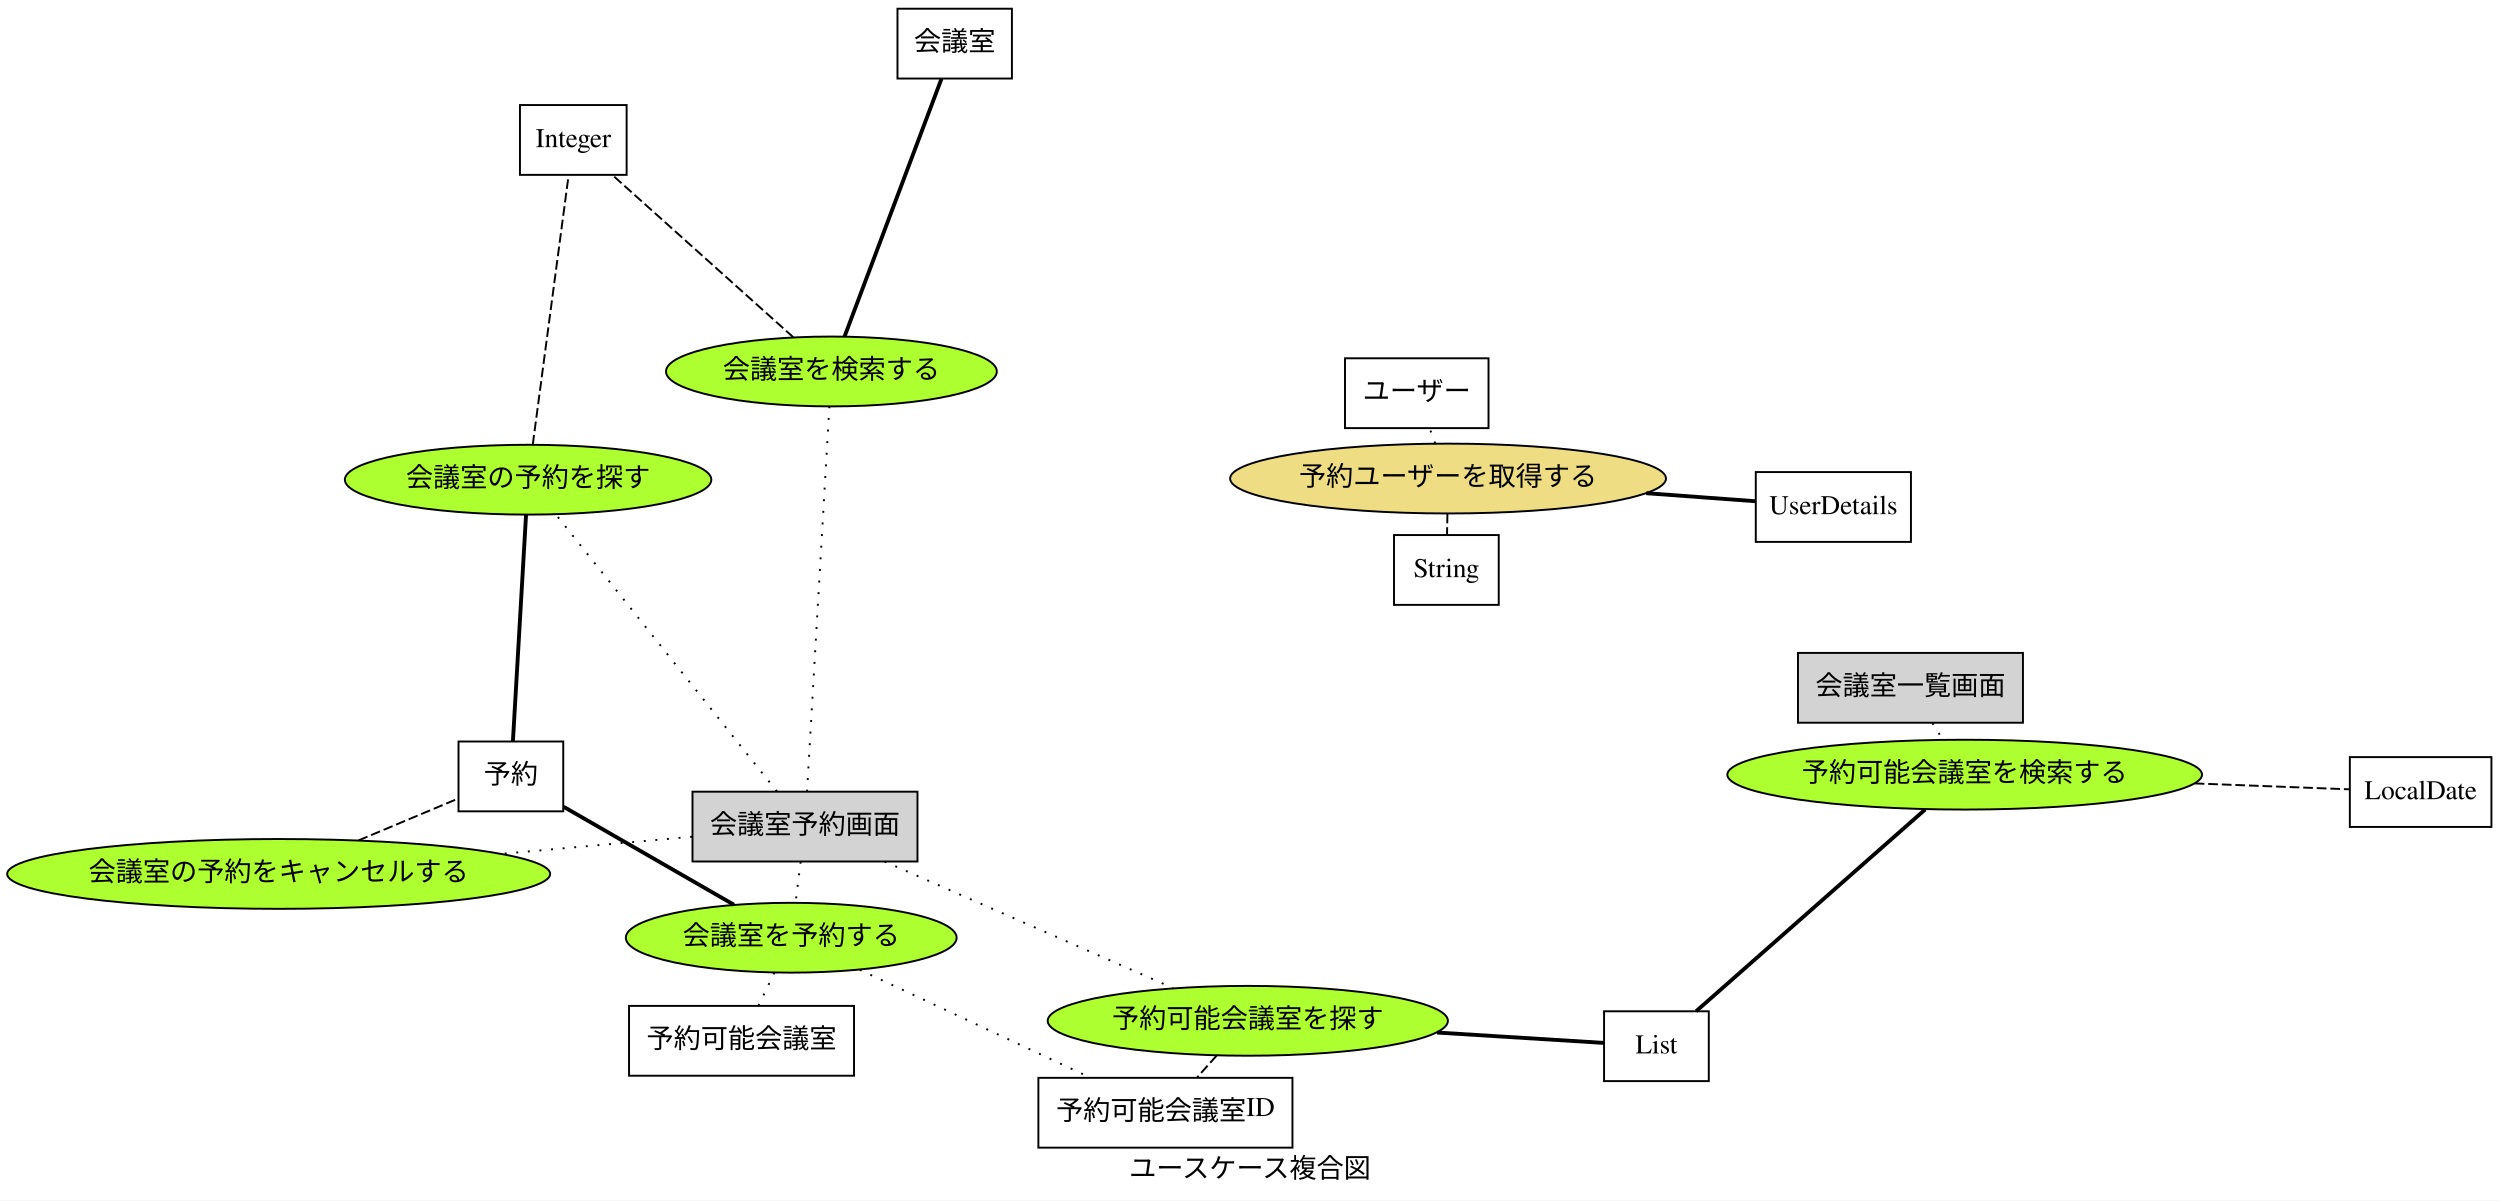
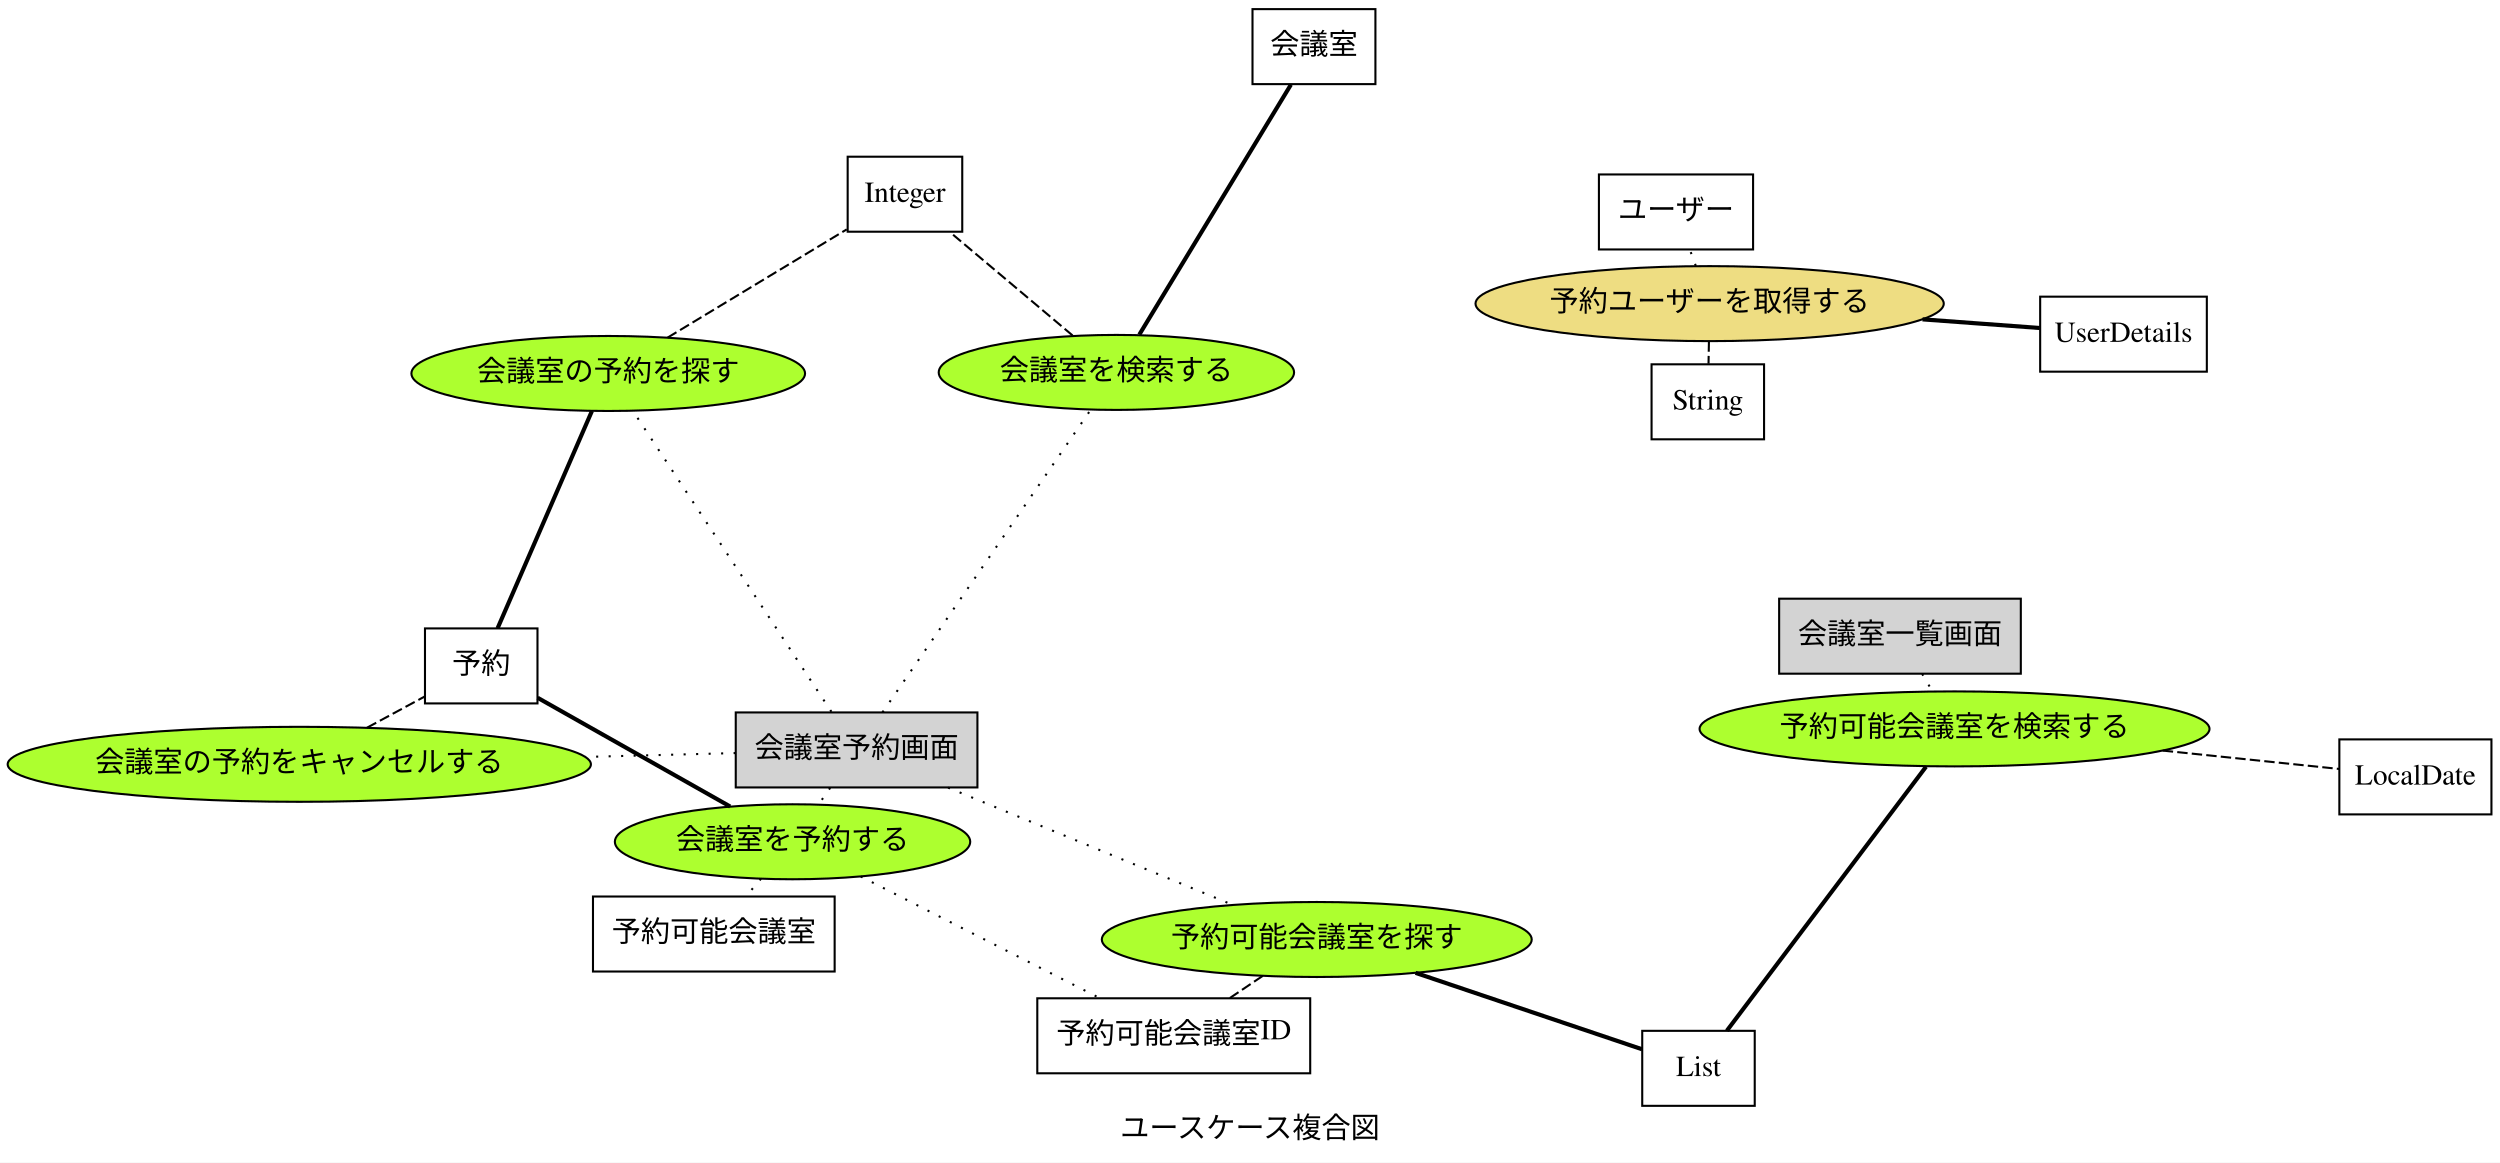
- <svg xmlns="http://www.w3.org/2000/svg" xmlns:xlink="http://www.w3.org/1999/xlink" width="1289px" height="619px" viewBox="0.00 0.00 1289.00 619.00">
-   <g id="graph0" class="graph" transform="scale(1.0 1.0) rotate(0) translate(4 592)">
-     <polygon fill="white" stroke="transparent" points="-4,27 -4,-592 1285,-592 1285,27 -4,27" />
-     <text text-anchor="middle" x="640.5" y="15.2" font-family="Times,serif" font-size="14.00">ユースケース複合図</text>
+ <svg xmlns="http://www.w3.org/2000/svg" xmlns:xlink="http://www.w3.org/1999/xlink" width="1200px" height="558px" viewBox="0.00 0.00 1200.00 558.00">
+   <g id="graph0" class="graph" transform="scale(1.0 1.0) rotate(0) translate(4 531)">
+     <polygon fill="white" stroke="transparent" points="-4,27 -4,-531 1196,-531 1196,27 -4,27" />
+     <text text-anchor="middle" x="596" y="15.2" font-family="Times,serif" font-size="14.00">ユースケース複合図</text>
    <g id="node1" class="node">
      <g id="a_node1">
        <a xlink:href="https://github.com/system-sekkei/library/tree/master/src/main/java/mrs/application/service/reservation/ReservationService.java" xlink:title="ReservationService.cancel(Reservation)">
-           <ellipse fill="greenyellow" stroke="black" cx="139.68" cy="-141.4" rx="139.98" ry="18" />
-           <text text-anchor="middle" x="139.68" y="-137.7" font-family="Times,serif" font-size="14.00">
+           <ellipse fill="greenyellow" stroke="black" cx="139.66" cy="-164.13" rx="139.98" ry="18" />
+           <text text-anchor="middle" x="139.66" y="-160.43" font-family="Times,serif" font-size="14.00">
                        会議室の予約をキャンセルする
                    </text>
        </a>
      </g>
    </g>
    <g id="node2" class="node">
      <g id="a_node2">
        <a xlink:title="Reservation">
-           <polygon fill="none" stroke="black" points="286.41,-209.68 232.41,-209.68 232.41,-173.68 286.41,-173.68 286.41,-209.68" />
-           <text text-anchor="middle" x="259.41" y="-187.98" font-family="Times,serif" font-size="14.00">予約
+           <polygon fill="none" stroke="black" points="253.99,-229.36 199.99,-229.36 199.99,-193.36 253.99,-193.36 253.99,-229.36" />
+           <text text-anchor="middle" x="226.99" y="-207.66" font-family="Times,serif" font-size="14.00">予約
                    </text>
        </a>
      </g>
    </g>
    <g id="edge1" class="edge">
-       <path fill="none" stroke="black" stroke-dasharray="5,2" d="M180.88,-158.7C197.79,-165.8 216.91,-173.83 232.05,-180.19" />
+       <path fill="none" stroke="black" stroke-dasharray="5,2" d="M172.18,-181.71C181.3,-186.64 191.11,-191.95 199.88,-196.69" />
    </g>
    <g id="node4" class="node">
      <g id="a_node4">
        <a xlink:href="https://github.com/system-sekkei/library/tree/master/src/main/java/mrs/application/service/reservation/ReservationService.java" xlink:title="ReservationService.findOne(Integer)">
-           <ellipse fill="greenyellow" stroke="black" cx="268.29" cy="-344.67" rx="94.48" ry="18" />
-           <text text-anchor="middle" x="268.29" y="-340.97" font-family="Times,serif" font-size="14.00">
+           <ellipse fill="greenyellow" stroke="black" cx="287.95" cy="-351.73" rx="94.48" ry="18" />
+           <text text-anchor="middle" x="287.95" y="-348.03" font-family="Times,serif" font-size="14.00">
                        会議室の予約を探す
                    </text>
        </a>
      </g>
    </g>
    <g id="edge3" class="edge">
-       <path fill="none" stroke="black" stroke-width="2" d="M260.46,-209.83C262.17,-239.27 265.53,-297.11 267.23,-326.54" />
+       <path fill="none" stroke="black" stroke-width="2" d="M234.83,-229.42C246.54,-256.37 268.45,-306.82 280.14,-333.74" />
    </g>
    <g id="node9" class="node">
      <g id="a_node9">
        <a xlink:href="https://github.com/system-sekkei/library/tree/master/src/main/java/mrs/application/service/reservation/ReservationService.java" xlink:title="ReservationService.reserve(Reservation)">
-           <ellipse fill="greenyellow" stroke="black" cx="403.96" cy="-108.51" rx="85.29" ry="18" />
-           <text text-anchor="middle" x="403.96" y="-104.81" font-family="Times,serif" font-size="14.00">
+           <ellipse fill="greenyellow" stroke="black" cx="376.42" cy="-126.95" rx="85.29" ry="18" />
+           <text text-anchor="middle" x="376.42" y="-123.25" font-family="Times,serif" font-size="14.00">
                        会議室を予約する
                    </text>
        </a>
      </g>
    </g>
    <g id="edge9" class="edge">
-       <path fill="none" stroke="black" stroke-width="2" d="M286.59,-176.03C311.62,-161.63 348.65,-140.33 374.4,-125.51" />
+       <path fill="none" stroke="black" stroke-width="2" d="M254.05,-196.07C280.12,-181.34 319.49,-159.11 346.48,-143.86" />
    </g>
    <g id="node3" class="node">
      <g id="a_node3">
        <a xlink:title="ReservationsController">
-           <polygon fill="lightgray" stroke="black" points="469.05,-183.81 353.05,-183.81 353.05,-147.81 469.05,-147.81 469.05,-183.81" />
-           <text text-anchor="middle" x="411.05" y="-162.11" font-family="Times,serif" font-size="14.00">
+           <polygon fill="lightgray" stroke="black" points="465.16,-189.03 349.16,-189.03 349.16,-153.03 465.16,-153.03 465.16,-189.03" />
+           <text text-anchor="middle" x="407.16" y="-167.33" font-family="Times,serif" font-size="14.00">
                        会議室予約画面
                    </text>
        </a>
      </g>
    </g>
    <g id="edge2" class="edge">
-       <path fill="none" stroke="black" stroke-dasharray="1,5" d="M352.83,-160.58C324.1,-157.99 288.4,-154.78 254.48,-151.73" />
+       <path fill="none" stroke="black" stroke-dasharray="1,5" d="M349.12,-169.53C327.68,-168.98 302.38,-168.32 276.91,-167.67" />
    </g>
    <g id="edge5" class="edge">
-       <path fill="none" stroke="black" stroke-dasharray="1,5" d="M396.58,-183.95C369.14,-218.32 309.89,-292.55 282.59,-326.75" />
+       <path fill="none" stroke="black" stroke-dasharray="1,5" d="M395.08,-189.35C372.17,-224.07 322.69,-299.08 299.89,-333.63" />
    </g>
    <g id="node6" class="node">
      <g id="a_node6">
        <a xlink:href="https://github.com/system-sekkei/library/tree/master/src/main/java/mrs/application/service/reservation/ReservationService.java" xlink:title="ReservationService.findReservations(ReservableRoomId)">
-           <ellipse fill="greenyellow" stroke="black" cx="639.37" cy="-65.67" rx="103.18" ry="18" />
-           <text text-anchor="middle" x="639.37" y="-61.97" font-family="Times,serif" font-size="14.00">
+           <ellipse fill="greenyellow" stroke="black" cx="628.05" cy="-80.04" rx="103.18" ry="18" />
+           <text text-anchor="middle" x="628.05" y="-76.34" font-family="Times,serif" font-size="14.00">
                        予約可能会議室を探す
                    </text>
        </a>
      </g>
    </g>
    <g id="edge8" class="edge">
-       <path fill="none" stroke="black" stroke-dasharray="1,5" d="M452.13,-147.79C494.37,-129.27 559.64,-100.64 600.9,-82.55" />
+       <path fill="none" stroke="black" stroke-dasharray="1,5" d="M451.07,-152.94C490.82,-136.56 548.92,-112.63 587.58,-96.71" />
    </g>
    <g id="edge12" class="edge">
-       <path fill="none" stroke="black" stroke-dasharray="1,5" d="M408.81,-147.68C407.98,-140.99 407.04,-133.41 406.21,-126.72" />
+       <path fill="none" stroke="black" stroke-dasharray="1,5" d="M394.48,-152.84C392.63,-150.19 390.72,-147.45 388.88,-144.8" />
    </g>
    <g id="node11" class="node">
      <g id="a_node11">
        <a xlink:href="https://github.com/system-sekkei/library/tree/master/src/main/java/mrs/application/service/room/RoomService.java" xlink:title="RoomService.findMeetingRoom(Integer)">
-           <ellipse fill="greenyellow" stroke="black" cx="424.68" cy="-400.47" rx="85.29" ry="18" />
-           <text text-anchor="middle" x="424.68" y="-396.77" font-family="Times,serif" font-size="14.00">
+           <ellipse fill="greenyellow" stroke="black" cx="531.87" cy="-352.24" rx="85.29" ry="18" />
+           <text text-anchor="middle" x="531.87" y="-348.54" font-family="Times,serif" font-size="14.00">
                        会議室を検索する
                    </text>
        </a>
      </g>
    </g>
    <g id="edge15" class="edge">
-       <path fill="none" stroke="black" stroke-dasharray="1,5" d="M412.1,-183.84C414.63,-227.52 421.09,-338.65 423.63,-382.39" />
+       <path fill="none" stroke="black" stroke-dasharray="1,5" d="M419.58,-189.06C443.48,-223.8 495.64,-299.6 519.51,-334.28" />
    </g>
    <g id="node5" class="node">
      <g id="a_node5">
        <a xlink:title="Integer">
-           <polygon fill="none" stroke="black" points="319.09,-537.84 264.09,-537.84 264.09,-501.84 319.09,-501.84 319.09,-537.84" />
-           <text text-anchor="middle" x="291.59" y="-516.14" font-family="Times,serif" font-size="14.00">
+           <polygon fill="none" stroke="black" points="457.88,-455.78 402.88,-455.78 402.88,-419.78 457.88,-419.78 457.88,-455.78" />
+           <text text-anchor="middle" x="430.38" y="-434.08" font-family="Times,serif" font-size="14.00">
                        Integer
                    </text>
        </a>
      </g>
    </g>
    <g id="edge4" class="edge">
-       <path fill="none" stroke="black" stroke-dasharray="5,2" d="M270.69,-362.76C275.16,-396.32 284.68,-467.9 289.17,-501.59" />
+       <path fill="none" stroke="black" stroke-dasharray="5,2" d="M316.43,-368.94C341.43,-384.04 377.59,-405.89 402.44,-420.9" />
    </g>
    <g id="node8" class="node">
      <g id="a_node8">
        <a xlink:title="ReservableRoomId">
-           <polygon fill="none" stroke="black" points="662.39,-36.27 531.39,-36.27 531.39,-0.27 662.39,-0.27 662.39,-36.27" />
-           <text text-anchor="middle" x="596.89" y="-14.57" font-family="Times,serif" font-size="14.00">
+           <polygon fill="none" stroke="black" points="624.9,-51.82 493.9,-51.82 493.9,-15.82 624.9,-15.82 624.9,-51.82" />
+           <text text-anchor="middle" x="559.4" y="-30.12" font-family="Times,serif" font-size="14.00">
                        予約可能会議室ID
                    </text>
        </a>
      </g>
    </g>
    <g id="edge7" class="edge">
-       <path fill="none" stroke="black" stroke-dasharray="5,2" d="M623.31,-47.75C620.02,-44.08 616.56,-40.21 613.26,-36.53" />
+       <path fill="none" stroke="black" stroke-dasharray="5,2" d="M602.1,-62.57C596.93,-59.09 591.5,-55.43 586.3,-51.93" />
    </g>
    <g id="node7" class="node">
      <g id="a_node7">
        <a xlink:title="List">
-           <polygon fill="none" stroke="black" points="877.05,-70.58 823.05,-70.58 823.05,-34.58 877.05,-34.58 877.05,-70.58" />
-           <text text-anchor="middle" x="850.05" y="-48.88" font-family="Times,serif" font-size="14.00">List
+           <polygon fill="none" stroke="black" points="838.27,-36.2 784.27,-36.2 784.27,-0.2 838.27,-0.2 838.27,-36.2" />
+           <text text-anchor="middle" x="811.27" y="-14.5" font-family="Times,serif" font-size="14.00">List
                    </text>
        </a>
      </g>
    </g>
    <g id="edge6" class="edge">
-       <path fill="none" stroke="black" stroke-width="2" d="M822.94,-54.27C800.94,-55.63 768.5,-57.65 736.99,-59.61" />
+       <path fill="none" stroke="black" stroke-width="2" d="M784.23,-27.33C755.66,-36.97 710.05,-52.36 675.47,-64.03" />
    </g>
    <g id="node13" class="node">
      <g id="a_node13">
        <a xlink:href="https://github.com/system-sekkei/library/tree/master/src/main/java/mrs/application/service/room/RoomService.java" xlink:title="RoomService.findReservableRooms(LocalDate)">
-           <ellipse fill="greenyellow" stroke="black" cx="1008.99" cy="-192.59" rx="122.38" ry="18" />
-           <text text-anchor="middle" x="1008.99" y="-188.89" font-family="Times,serif" font-size="14.00">
+           <ellipse fill="greenyellow" stroke="black" cx="934.18" cy="-181.13" rx="122.38" ry="18" />
+           <text text-anchor="middle" x="934.18" y="-177.43" font-family="Times,serif" font-size="14.00">
                        予約可能会議室を検索する
                    </text>
        </a>
      </g>
    </g>
    <g id="edge16" class="edge">
-       <path fill="none" stroke="black" stroke-width="2" d="M870.51,-70.6C901.02,-97.48 958.14,-147.8 988.62,-174.64" />
+       <path fill="none" stroke="black" stroke-width="2" d="M824.89,-36.26C848.52,-67.58 896.83,-131.62 920.5,-162.99" />
    </g>
    <g id="edge11" class="edge">
-       <path fill="none" stroke="black" stroke-dasharray="1,5" d="M439.34,-91.96C472.96,-76.23 523.38,-52.65 558.09,-36.42" />
+       <path fill="none" stroke="black" stroke-dasharray="1,5" d="M409.14,-110.3C441.41,-93.87 490.62,-68.83 523.85,-51.92" />
    </g>
    <g id="node10" class="node">
      <g id="a_node10">
        <a xlink:title="ReservableRoom">
-           <polygon fill="none" stroke="black" points="436.33,-73.36 320.33,-73.36 320.33,-37.36 436.33,-37.36 436.33,-73.36" />
-           <text text-anchor="middle" x="378.33" y="-51.66" font-family="Times,serif" font-size="14.00">
+           <polygon fill="none" stroke="black" points="396.63,-100.67 280.63,-100.67 280.63,-64.67 396.63,-64.67 396.63,-100.67" />
+           <text text-anchor="middle" x="338.63" y="-78.97" font-family="Times,serif" font-size="14.00">
                        予約可能会議室
                    </text>
        </a>
      </g>
    </g>
    <g id="edge10" class="edge">
-       <path fill="none" stroke="black" stroke-dasharray="1,5" d="M395.28,-90.52C392.67,-85.1 389.8,-79.14 387.17,-73.7" />
+       <path fill="none" stroke="black" stroke-dasharray="1,5" d="M361.27,-109.2C358.89,-106.4 356.42,-103.52 354.03,-100.72" />
    </g>
    <g id="edge14" class="edge">
-       <path fill="none" stroke="black" stroke-dasharray="5,2" d="M405.04,-418.09C380.02,-440.53 337.01,-479.11 311.75,-501.76" />
+       <path fill="none" stroke="black" stroke-dasharray="5,2" d="M510.84,-369.97C493.66,-384.45 469.45,-404.85 452.08,-419.49" />
    </g>
    <g id="node12" class="node">
      <g id="a_node12">
        <a xlink:title="MeetingRoom">
-           <polygon fill="none" stroke="black" points="517.74,-587.51 458.74,-587.51 458.74,-551.51 517.74,-551.51 517.74,-587.51" />
-           <text text-anchor="middle" x="488.24" y="-565.81" font-family="Times,serif" font-size="14.00">会議室
+           <polygon fill="none" stroke="black" points="656.2,-526.62 597.2,-526.62 597.2,-490.62 656.2,-490.62 656.2,-526.62" />
+           <text text-anchor="middle" x="626.7" y="-504.92" font-family="Times,serif" font-size="14.00">会議室
                    </text>
        </a>
      </g>
    </g>
    <g id="edge13" class="edge">
-       <path fill="none" stroke="black" stroke-width="2" d="M481.44,-551.42C469.2,-518.89 443.63,-450.87 431.43,-418.43" />
+       <path fill="none" stroke="black" stroke-width="2" d="M615.64,-490.37C597.36,-460.24 561.09,-400.43 542.86,-370.37" />
    </g>
    <g id="node14" class="node">
      <g id="a_node14">
        <a xlink:title="LocalDate">
-           <polygon fill="none" stroke="black" points="1280.58,-201.63 1207.58,-201.63 1207.58,-165.63 1280.58,-165.63 1280.58,-201.63" />
-           <text text-anchor="middle" x="1244.08" y="-179.93" font-family="Times,serif" font-size="14.00">
+           <polygon fill="none" stroke="black" points="1191.89,-176.09 1118.89,-176.09 1118.89,-140.09 1191.89,-140.09 1191.89,-176.09" />
+           <text text-anchor="middle" x="1155.39" y="-154.39" font-family="Times,serif" font-size="14.00">
                        LocalDate
                    </text>
        </a>
      </g>
    </g>
    <g id="edge17" class="edge">
-       <path fill="none" stroke="black" stroke-dasharray="5,2" d="M1127.57,-188.07C1156.67,-186.96 1185.68,-185.85 1207.48,-185.02" />
+       <path fill="none" stroke="black" stroke-dasharray="5,2" d="M1034.11,-170.72C1064.33,-167.58 1095.64,-164.32 1118.87,-161.9" />
    </g>
    <g id="node15" class="node">
      <g id="a_node15">
        <a xlink:title="RoomsController">
-           <polygon fill="lightgray" stroke="black" points="1039.03,-255.36 923.03,-255.36 923.03,-219.36 1039.03,-219.36 1039.03,-255.36" />
-           <text text-anchor="middle" x="981.03" y="-233.66" font-family="Times,serif" font-size="14.00">
+           <polygon fill="lightgray" stroke="black" points="965.99,-243.63 849.99,-243.63 849.99,-207.63 965.99,-207.63 965.99,-243.63" />
+           <text text-anchor="middle" x="907.99" y="-221.93" font-family="Times,serif" font-size="14.00">
                        会議室一覧画面
                    </text>
        </a>
      </g>
    </g>
    <g id="edge18" class="edge">
-       <path fill="none" stroke="black" stroke-dasharray="1,5" d="M992.4,-219.15C994.16,-216.34 995.97,-213.44 997.72,-210.64" />
+       <path fill="none" stroke="black" stroke-dasharray="1,5" d="M918.64,-207.53C920.29,-204.74 921.98,-201.86 923.62,-199.07" />
    </g>
    <g id="node16" class="node">
      <g id="a_node16">
        <a xlink:href="https://github.com/system-sekkei/library/tree/master/src/main/java/mrs/application/service/user/ReservationUserDetailsService.java" xlink:title="ReservationUserDetailsService.loadUserByUsername(String)">
-           <ellipse fill="#eedd82" stroke="black" cx="742.62" cy="-345.26" rx="112.38" ry="18" />
-           <text text-anchor="middle" x="742.62" y="-341.56" font-family="Times,serif" font-size="14.00">
+           <ellipse fill="#eedd82" stroke="black" cx="816.62" cy="-385.26" rx="112.38" ry="18" />
+           <text text-anchor="middle" x="816.62" y="-381.56" font-family="Times,serif" font-size="14.00">
                        予約ユーザーを取得する
                    </text>
        </a>
      </g>
    </g>
    <g id="node18" class="node">
      <g id="a_node18">
        <a xlink:title="String">
-           <polygon fill="none" stroke="black" points="768.75,-316.13 714.75,-316.13 714.75,-280.13 768.75,-280.13 768.75,-316.13" />
-           <text text-anchor="middle" x="741.75" y="-294.43" font-family="Times,serif" font-size="14.00">
+           <polygon fill="none" stroke="black" points="842.75,-356.13 788.75,-356.13 788.75,-320.13 842.75,-320.13 842.75,-356.13" />
+           <text text-anchor="middle" x="815.75" y="-334.43" font-family="Times,serif" font-size="14.00">
                        String
                    </text>
        </a>
      </g>
    </g>
    <g id="edge20" class="edge">
-       <path fill="none" stroke="black" stroke-dasharray="5,2" d="M742.29,-327.17C742.22,-323.64 742.15,-319.94 742.09,-316.4" />
+       <path fill="none" stroke="black" stroke-dasharray="5,2" d="M816.29,-367.17C816.22,-363.64 816.15,-359.94 816.09,-356.4" />
    </g>
    <g id="node19" class="node">
      <g id="a_node19">
        <a xlink:title="User">
-           <polygon fill="none" stroke="black" points="763.48,-407.26 689.48,-407.26 689.48,-371.26 763.48,-371.26 763.48,-407.26" />
-           <text text-anchor="middle" x="726.48" y="-385.56" font-family="Times,serif" font-size="14.00">ユーザー
+           <polygon fill="none" stroke="black" points="837.48,-447.26 763.48,-447.26 763.48,-411.26 837.48,-411.26 837.48,-447.26" />
+           <text text-anchor="middle" x="800.48" y="-425.56" font-family="Times,serif" font-size="14.00">ユーザー
                    </text>
        </a>
      </g>
    </g>
    <g id="edge21" class="edge">
-       <path fill="none" stroke="black" stroke-dasharray="1,5" d="M735.97,-363.41C735.03,-365.97 734.06,-368.6 733.13,-371.15" />
+       <path fill="none" stroke="black" stroke-dasharray="1,5" d="M809.97,-403.41C809.03,-405.97 808.06,-408.6 807.13,-411.15" />
    </g>
    <g id="node17" class="node">
      <g id="a_node17">
        <a xlink:title="UserDetails">
-           <polygon fill="none" stroke="black" points="981.28,-348.6 901.28,-348.6 901.28,-312.6 981.28,-312.6 981.28,-348.6" />
-           <text text-anchor="middle" x="941.28" y="-326.9" font-family="Times,serif" font-size="14.00">
+           <polygon fill="none" stroke="black" points="1055.28,-388.6 975.28,-388.6 975.28,-352.6 1055.28,-352.6 1055.28,-388.6" />
+           <text text-anchor="middle" x="1015.28" y="-366.9" font-family="Times,serif" font-size="14.00">
                        UserDetails
                    </text>
        </a>
      </g>
    </g>
    <g id="edge19" class="edge">
-       <path fill="none" stroke="black" stroke-width="2" d="M901.08,-333.56C884.64,-334.78 864.8,-336.24 844.81,-337.71" />
+       <path fill="none" stroke="black" stroke-width="2" d="M975.08,-373.56C958.64,-374.78 938.8,-376.24 918.81,-377.71" />
    </g>
  </g>
</svg>
